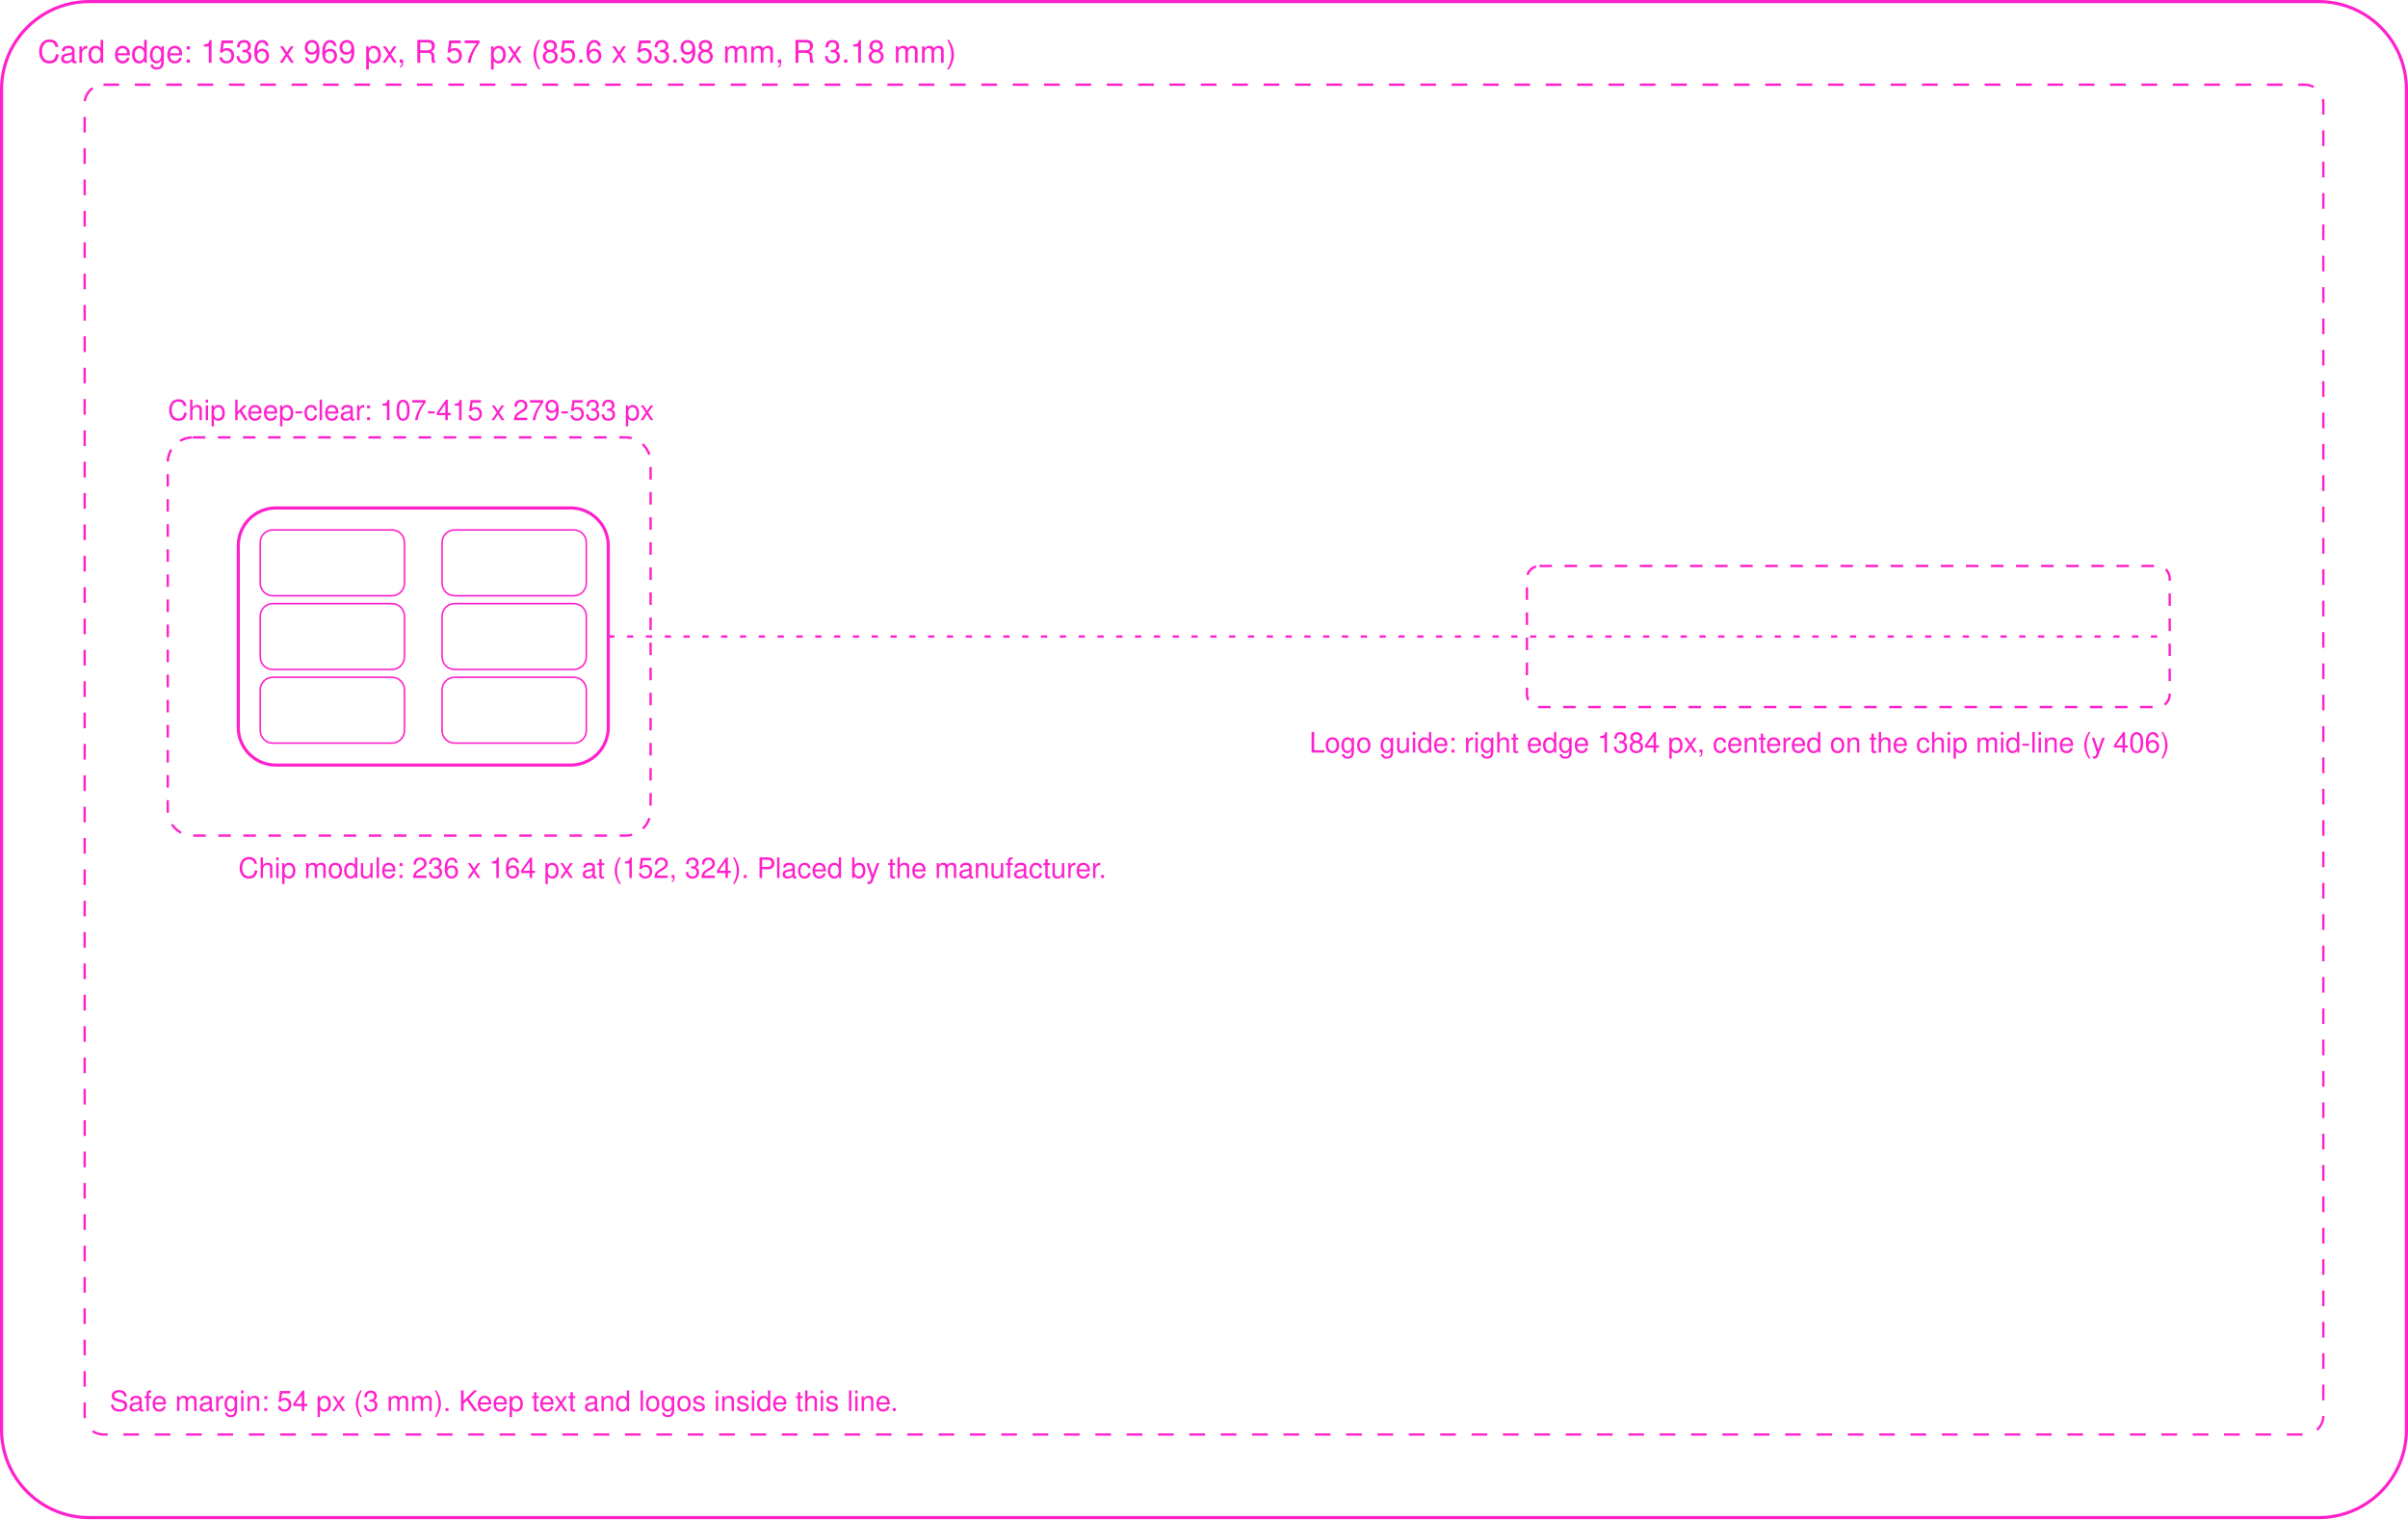
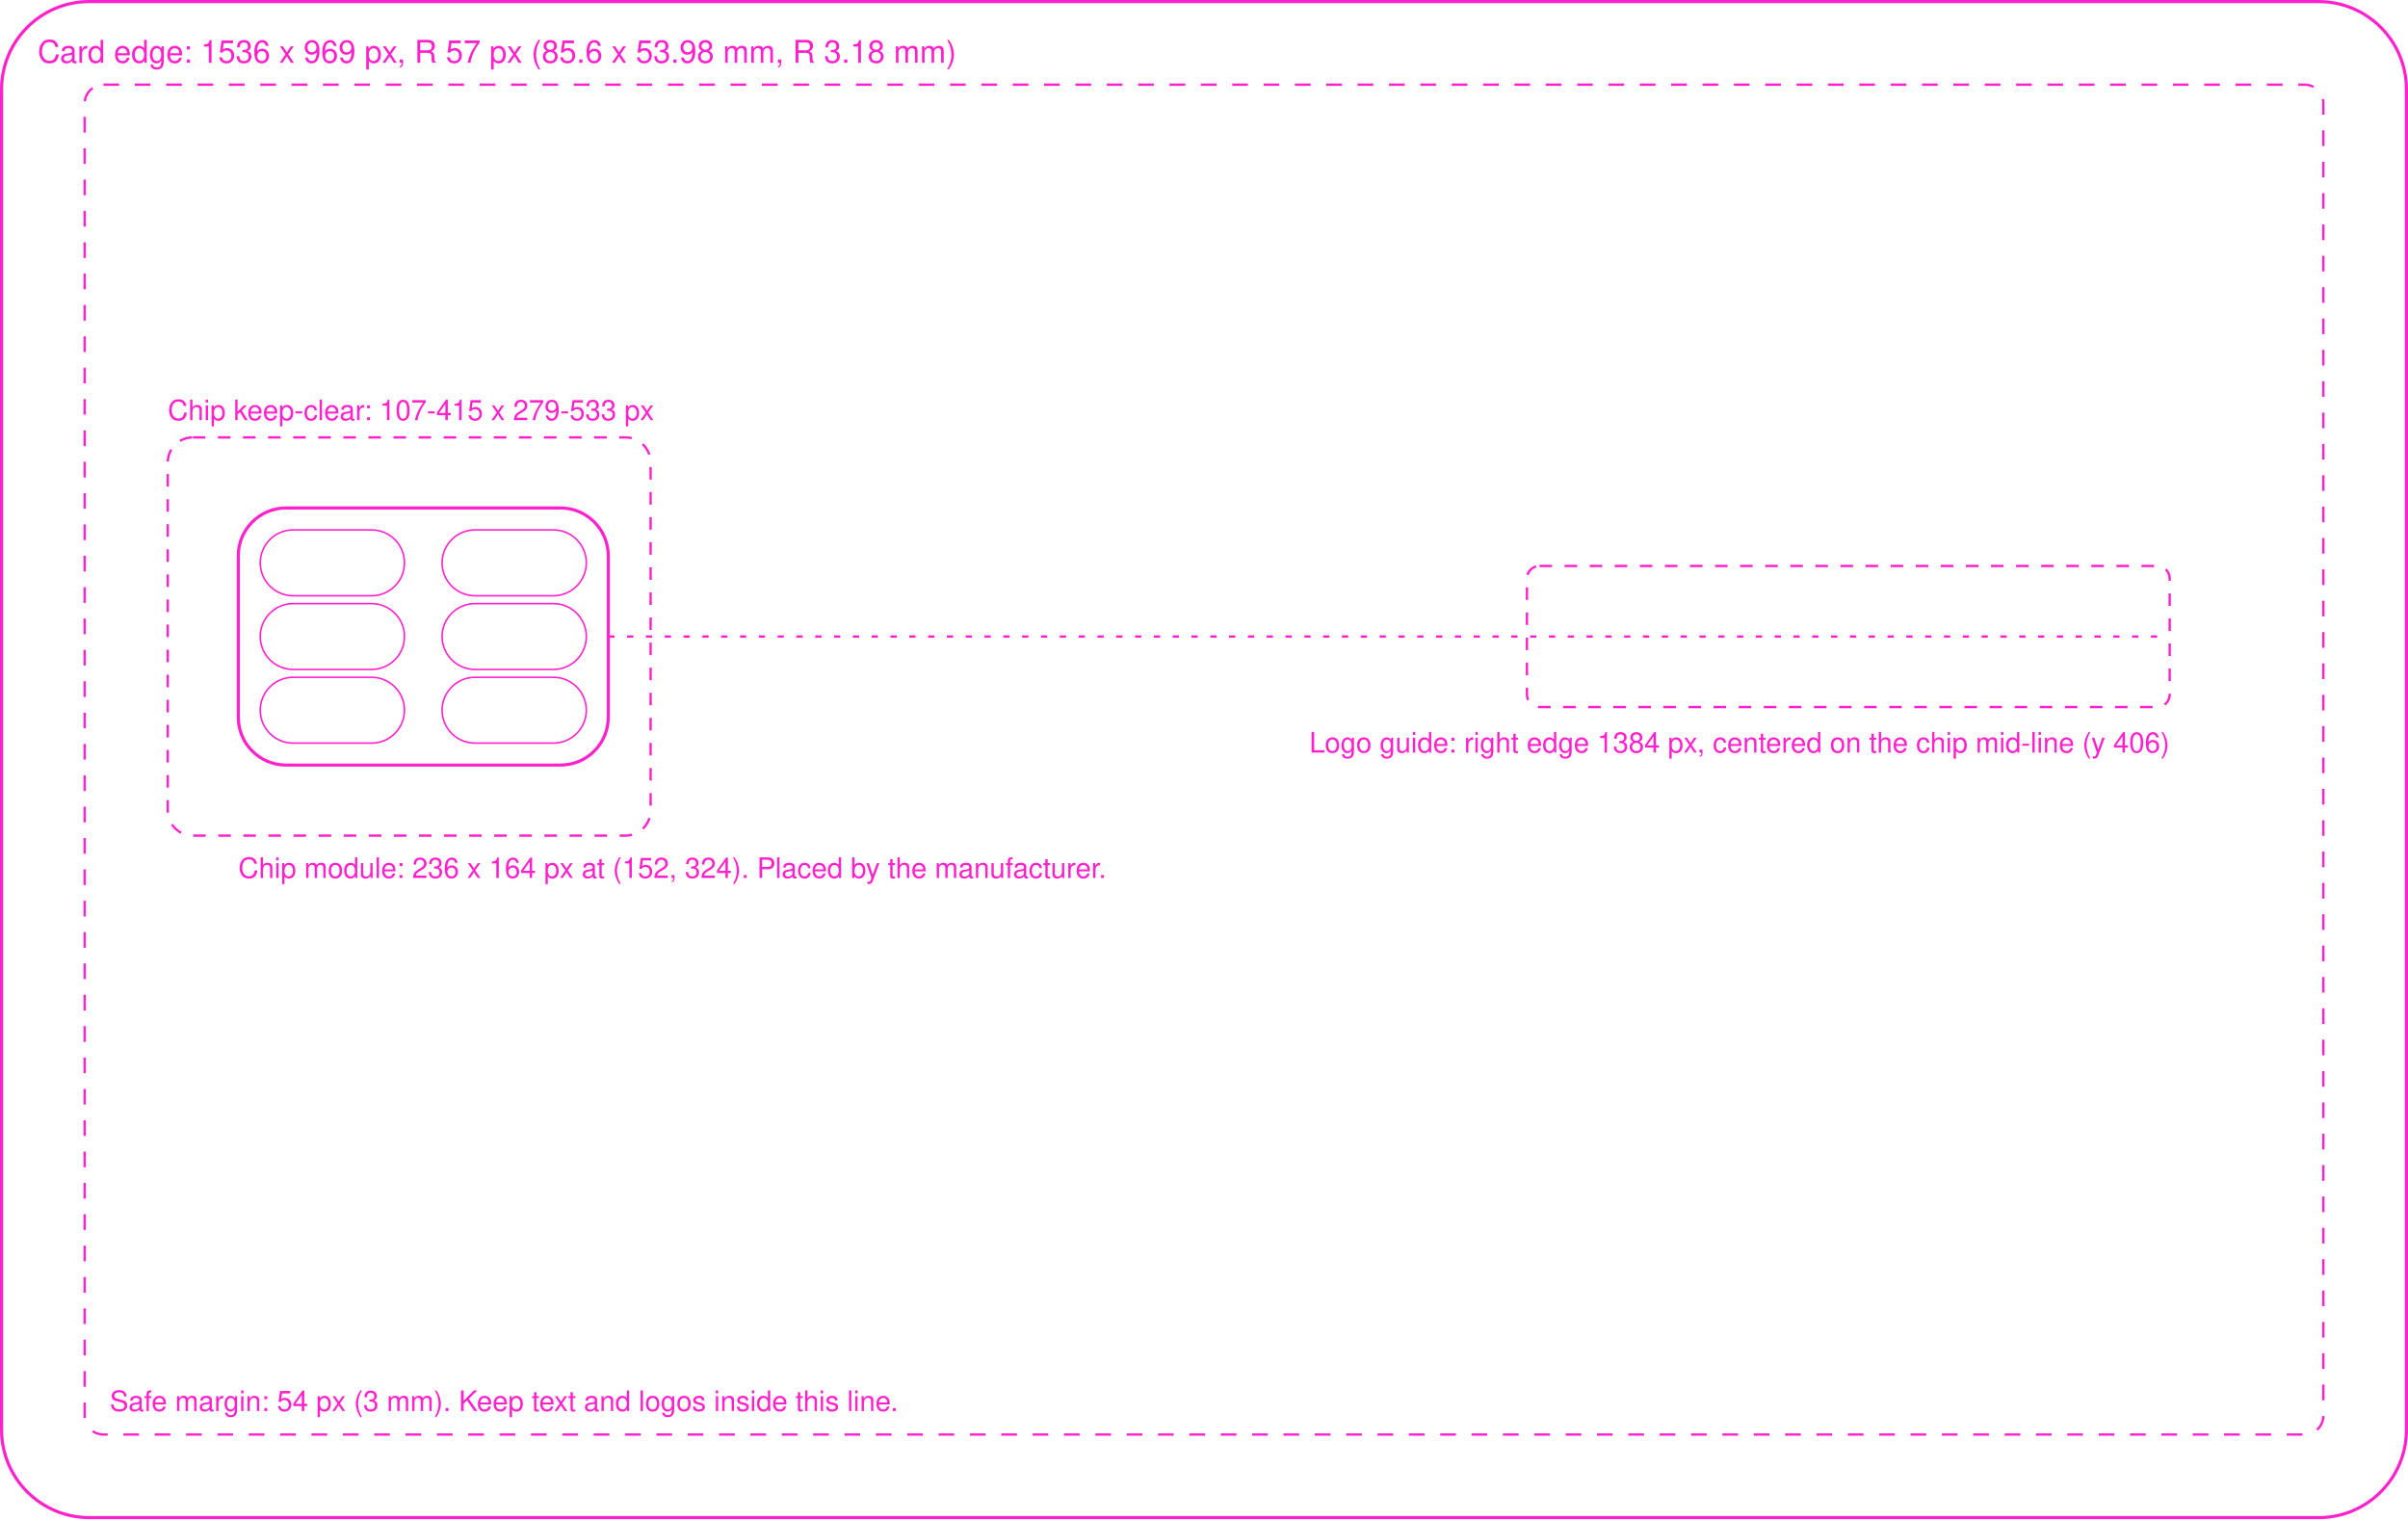
<svg xmlns="http://www.w3.org/2000/svg" width="1536" height="969" viewBox="0 0 1536 969" fill="none" font-family="Helvetica, Arial, sans-serif">
  <g id="card-outline" stroke="#FF21CC" stroke-width="2">
    <rect x="1" y="1" width="1534" height="967" rx="56" />
    <text x="24" y="40" font-size="20" fill="#FF21CC" stroke="none">Card edge: 1536 x 969 px, R 57 px (85.6 x 53.98 mm, R 3.18 mm)</text>
  </g>
  <g id="safe-margin" stroke="#FF21CC" stroke-width="1.5" stroke-dasharray="10 10">
    <rect x="54" y="54" width="1428" height="861" rx="12" />
    <text x="70" y="900" font-size="18" fill="#FF21CC" stroke="none">Safe margin: 54 px (3 mm). Keep text and logos inside this line.</text>
  </g>
  <g id="chip-keep-clear" stroke="#FF21CC" stroke-width="1.5" stroke-dasharray="8 8">
    <rect x="107" y="279" width="308" height="254" rx="16" />
    <text x="107" y="268" font-size="18" fill="#FF21CC" stroke="none">Chip keep-clear: 107-415 x 279-533 px</text>
  </g>
  <g id="chip-module" stroke="#FF21CC" stroke-width="2">
-     <rect x="152" y="324" width="236" height="164" rx="24" />
-     <rect x="166" y="338" width="92" height="42" rx="8" stroke-width="1" />
-     <rect x="282" y="338" width="92" height="42" rx="8" stroke-width="1" />
-     <rect x="166" y="385" width="92" height="42" rx="8" stroke-width="1" />
-     <rect x="282" y="385" width="92" height="42" rx="8" stroke-width="1" />
-     <rect x="166" y="432" width="92" height="42" rx="8" stroke-width="1" />
-     <rect x="282" y="432" width="92" height="42" rx="8" stroke-width="1" />
+     <rect x="152" y="324" width="236" height="164" rx="30.5" />
+     <rect x="166" y="338" width="92" height="42" rx="21" stroke-width="1" />
+     <rect x="282" y="338" width="92" height="42" rx="21" stroke-width="1" />
+     <rect x="166" y="385" width="92" height="42" rx="21" stroke-width="1" />
+     <rect x="282" y="385" width="92" height="42" rx="21" stroke-width="1" />
+     <rect x="166" y="432" width="92" height="42" rx="21" stroke-width="1" />
+     <rect x="282" y="432" width="92" height="42" rx="21" stroke-width="1" />
    <text x="152" y="560" font-size="18" fill="#FF21CC" stroke="none">Chip module: 236 x 164 px at (152, 324). Placed by the manufacturer.</text>
  </g>
  <g id="logo-guide" stroke="#FF21CC" stroke-width="1.5" stroke-dasharray="8 8">
    <line x1="388" y1="406" x2="1384" y2="406" stroke-dasharray="4 8" />
    <rect x="974" y="361" width="410" height="90" rx="8" />
    <text x="1384" y="480" font-size="18" fill="#FF21CC" stroke="none" text-anchor="end">Logo guide: right edge 1384 px, centered on the chip mid-line (y 406)</text>
  </g>
</svg>
